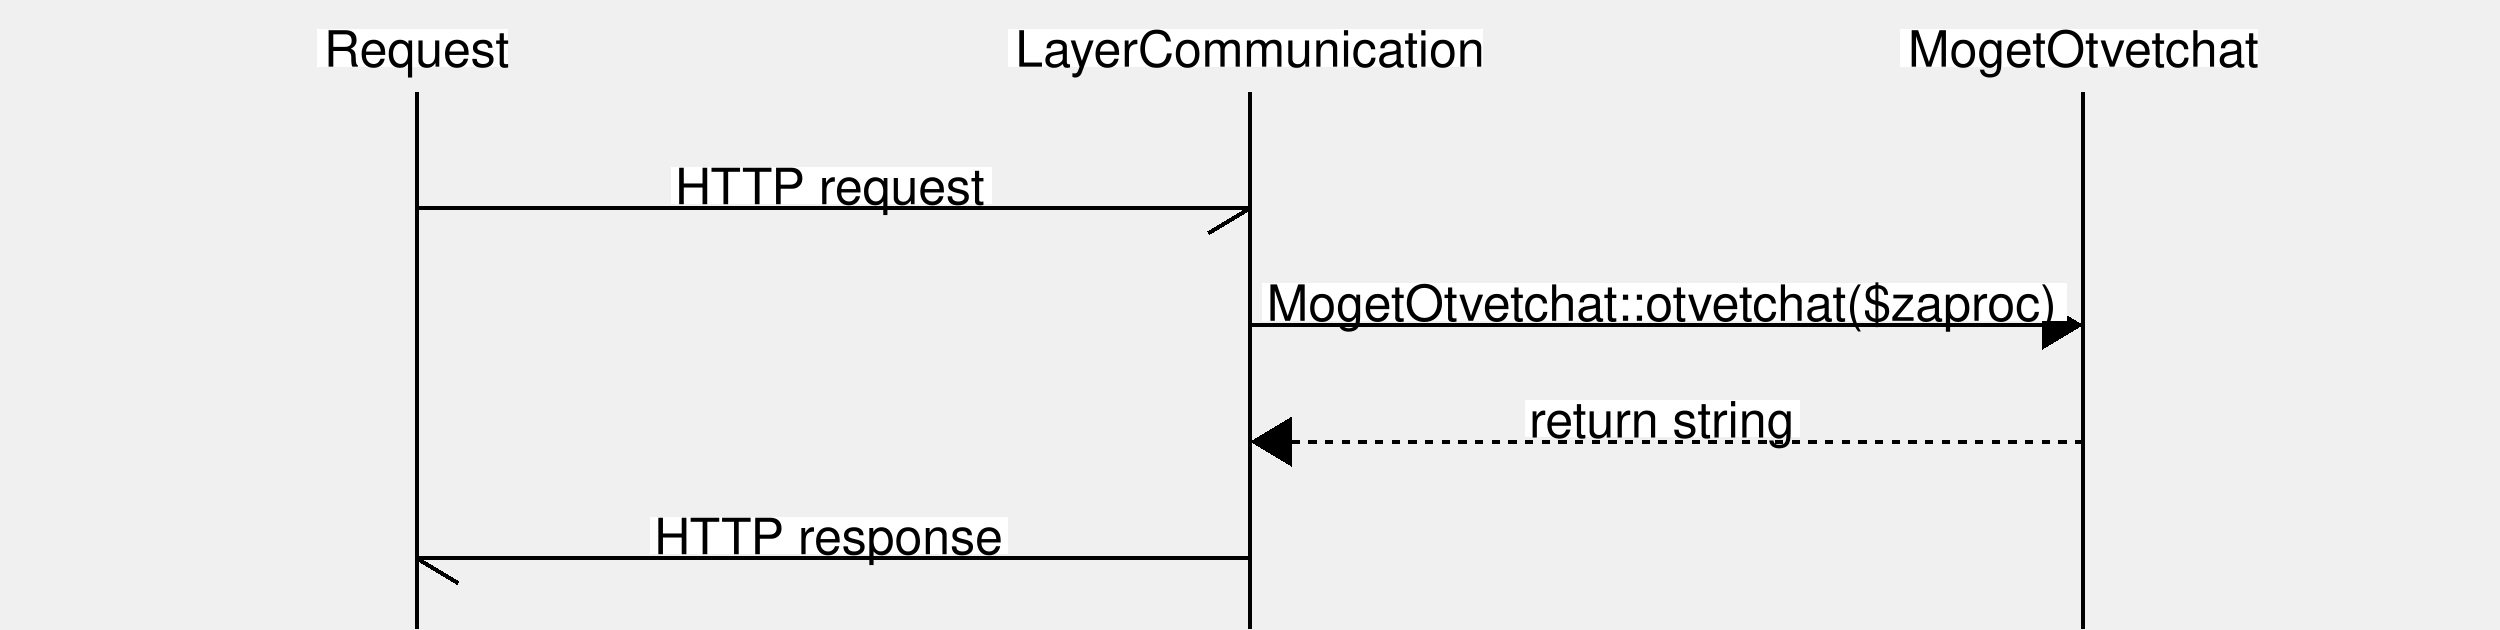
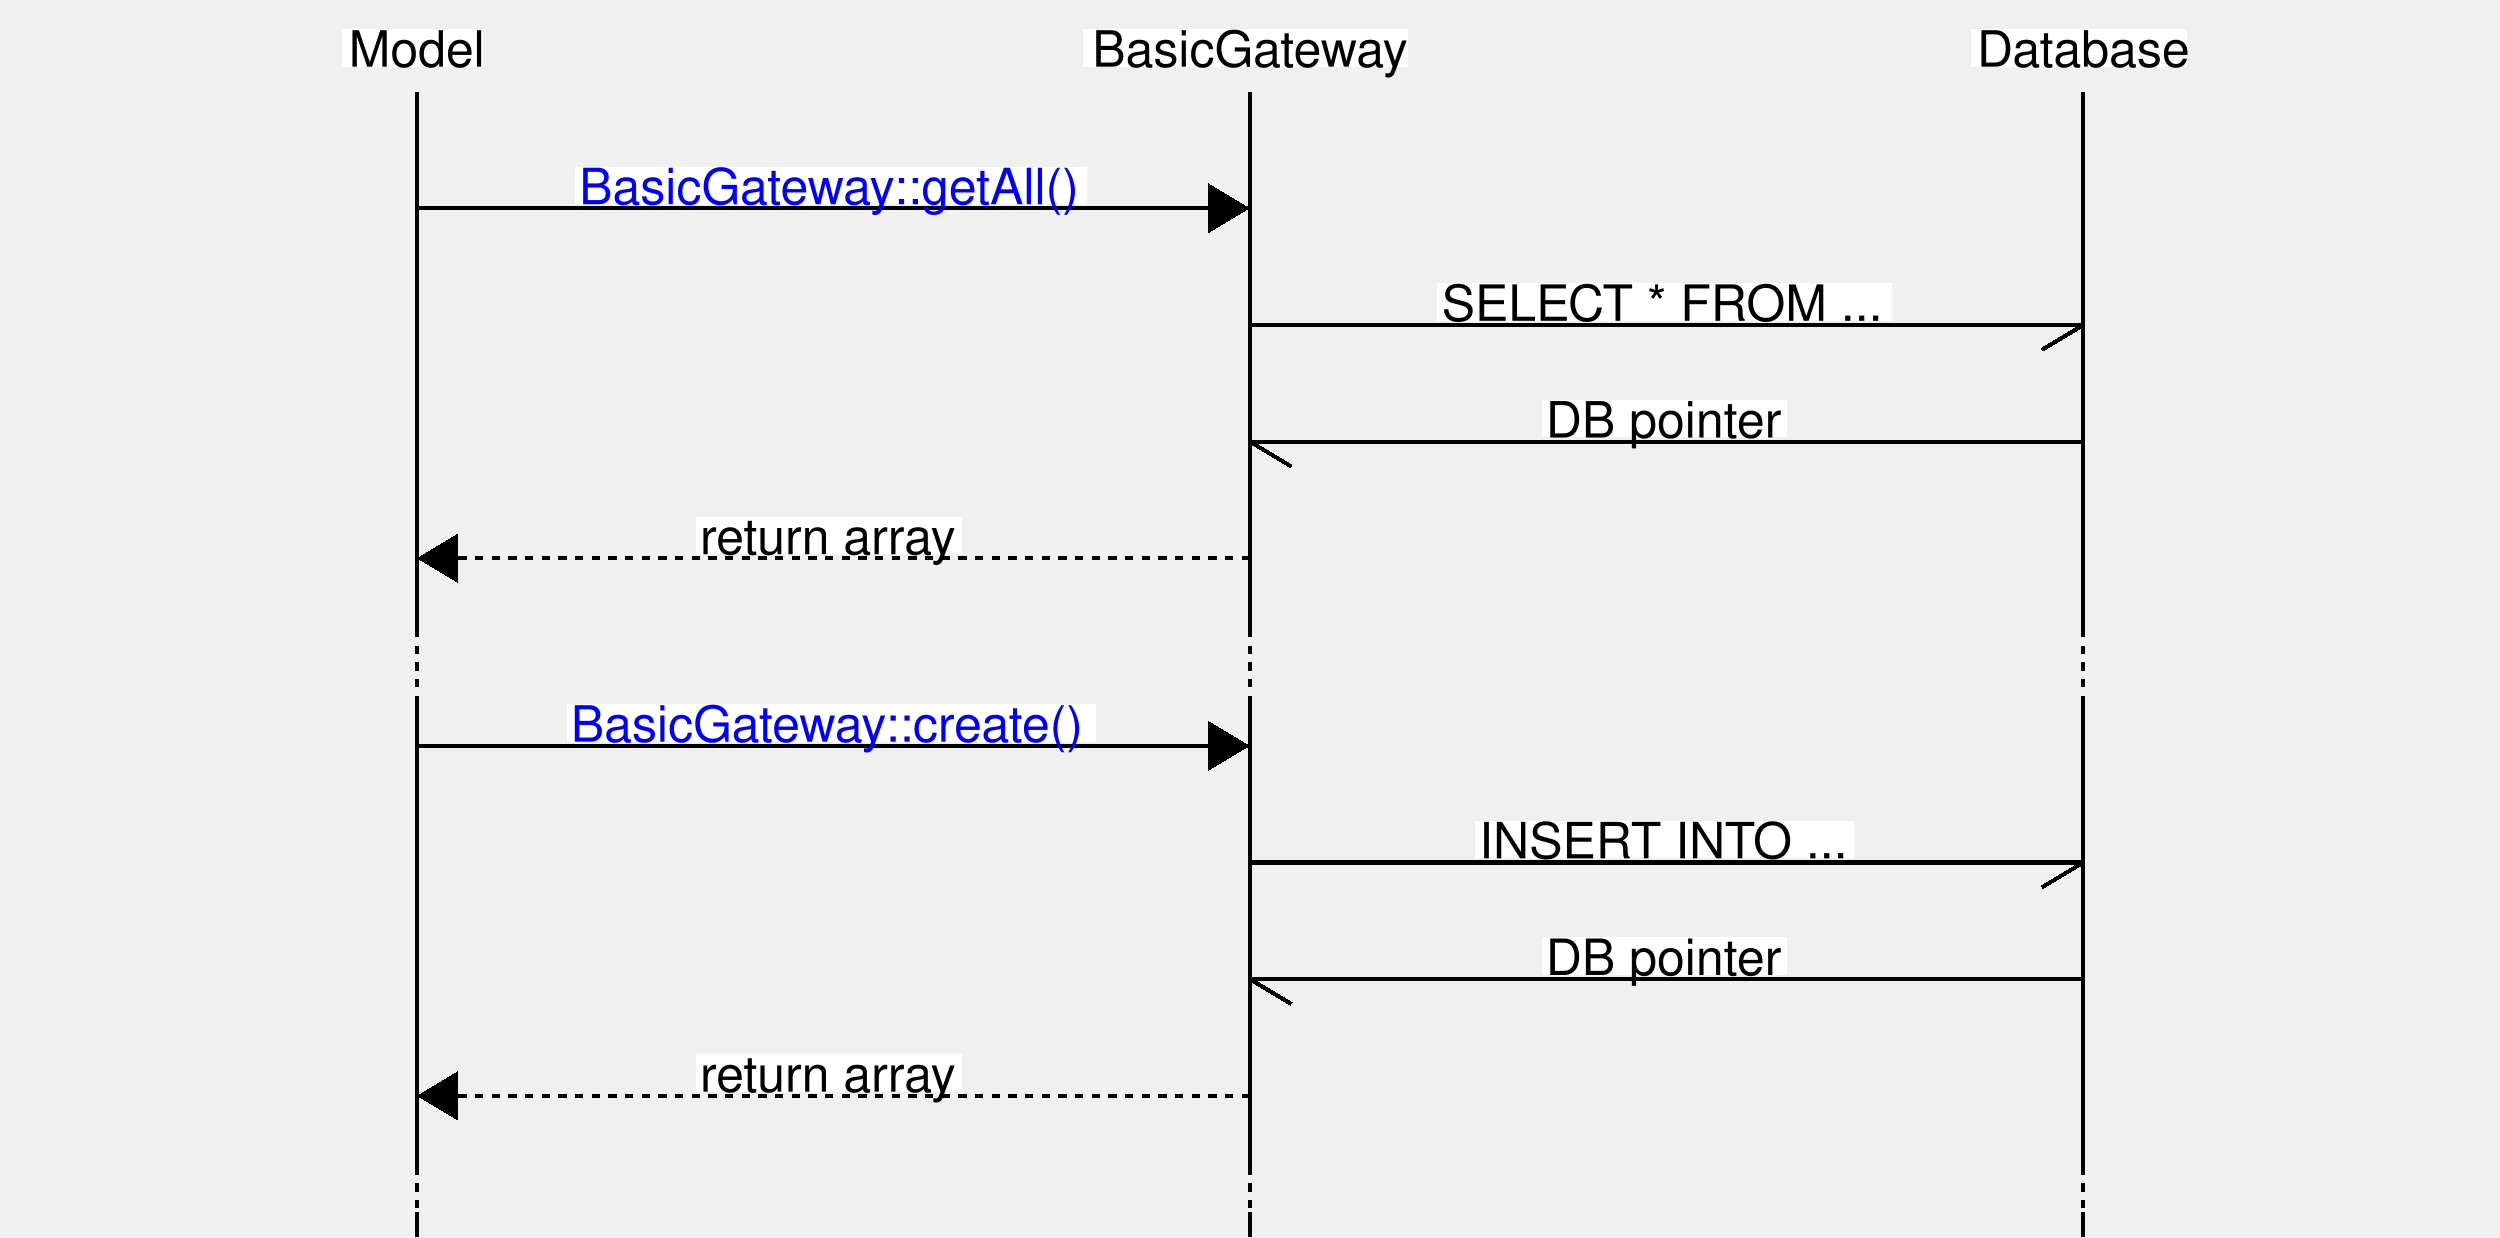
- <svg xmlns="http://www.w3.org/2000/svg" version="1.1" width="600px" height="151px" viewBox="0 0 600 151" shape-rendering="crispEdges" stroke-width="1" text-rendering="geometricPrecision">
-   <polygon fill="white" points="76,7 122,7 122,16 76,16" />
-   <text x="100" y="16" textLength="45" font-family="Helvetica" font-size="12" fill="black" text-anchor="middle">
+ <svg xmlns="http://www.w3.org/2000/svg" version="1.1" width="600px" height="297px" viewBox="0 0 600 297" shape-rendering="crispEdges" stroke-width="1" text-rendering="geometricPrecision">
+   <polygon fill="white" points="82,7 116,7 116,16 82,16" />
+   <text x="100" y="16" textLength="33" font-family="Helvetica" font-size="12" fill="black" text-anchor="middle">

- Request
+ Model
</text>
-   <polygon fill="white" points="242,7 356,7 356,16 242,16" />
-   <text x="300" y="16" textLength="113" font-family="Helvetica" font-size="12" fill="black" text-anchor="middle">
+   <polygon fill="white" points="260,7 338,7 338,16 260,16" />
+   <text x="300" y="16" textLength="77" font-family="Helvetica" font-size="12" fill="black" text-anchor="middle">

- LayerCommunication
+ BasicGateway
</text>
-   <polygon fill="white" points="456,7 542,7 542,16 456,16" />
-   <text x="500" y="16" textLength="85" font-family="Helvetica" font-size="12" fill="black" text-anchor="middle">
+   <polygon fill="white" points="473,7 525,7 525,16 473,16" />
+   <text x="500" y="16" textLength="51" font-family="Helvetica" font-size="12" fill="black" text-anchor="middle">

- MogetOtvetchat
+ Database
</text>
  <line x1="100" y1="22" x2="100" y2="39" stroke="black" />
  <line x1="300" y1="22" x2="300" y2="39" stroke="black" />
  <line x1="500" y1="22" x2="500" y2="39" stroke="black" />
  <line x1="100" y1="39" x2="100" y2="67" stroke="black" />
  <line x1="300" y1="39" x2="300" y2="67" stroke="black" />
  <line x1="500" y1="39" x2="500" y2="67" stroke="black" />
  <line x1="100" y1="50" x2="300" y2="50" stroke="black" />
-   <line x1="300" y1="50" x2="290" y2="56" stroke="black" />
-   <polygon fill="white" points="161,40 238,40 238,49 161,49" />
-   <text x="162" y="49" textLength="75" font-family="Helvetica" font-size="12" fill="black">
- HTTP request
+   <polygon fill="black" points="300,50 290,56 290,44" />
+   <polygon fill="white" points="138,40 261,40 261,49 138,49" />
+   <text x="139" y="49" textLength="121" font-family="Helvetica" font-size="12" fill="blue">
+ BasicGateway::getAll()
</text>
  <line x1="100" y1="67" x2="100" y2="95" stroke="black" />
  <line x1="300" y1="67" x2="300" y2="95" stroke="black" />
  <line x1="500" y1="67" x2="500" y2="95" stroke="black" />
  <line x1="300" y1="78" x2="500" y2="78" stroke="black" />
-   <polygon fill="black" points="500,78 490,84 490,72" />
-   <polygon fill="white" points="303,68 496,68 496,77 303,77" />
-   <text x="304" y="77" textLength="191" font-family="Helvetica" font-size="12" fill="black">
- MogetOtvetchat::otvetchat($zaproc)
+   <line x1="500" y1="78" x2="490" y2="84" stroke="black" />
+   <polygon fill="white" points="345,68 454,68 454,77 345,77" />
+   <text x="346" y="77" textLength="107" font-family="Helvetica" font-size="12" fill="black">
+ SELECT * FROM ...
</text>
  <line x1="100" y1="95" x2="100" y2="123" stroke="black" />
  <line x1="300" y1="95" x2="300" y2="123" stroke="black" />
  <line x1="500" y1="95" x2="500" y2="123" stroke="black" />
-   <line x1="500" y1="106" x2="300" y2="106" stroke="black" stroke-dasharray="2,2" />
-   <polygon fill="black" points="300,106 310,112 310,100" />
-   <polygon fill="white" points="366,96 432,96 432,105 366,105" />
-   <text x="367" y="105" textLength="64" font-family="Helvetica" font-size="12" fill="black">
- return string
+   <line x1="500" y1="106" x2="300" y2="106" stroke="black" />
+   <line x1="300" y1="106" x2="310" y2="112" stroke="black" />
+   <polygon fill="white" points="370,96 429,96 429,105 370,105" />
+   <text x="371" y="105" textLength="57" font-family="Helvetica" font-size="12" fill="black">
+ DB pointer
</text>
  <line x1="100" y1="123" x2="100" y2="151" stroke="black" />
  <line x1="300" y1="123" x2="300" y2="151" stroke="black" />
  <line x1="500" y1="123" x2="500" y2="151" stroke="black" />
-   <line x1="300" y1="134" x2="100" y2="134" stroke="black" />
-   <line x1="100" y1="134" x2="110" y2="140" stroke="black" />
-   <polygon fill="white" points="156,124 242,124 242,133 156,133" />
-   <text x="157" y="133" textLength="84" font-family="Helvetica" font-size="12" fill="black">
- HTTP response
+   <line x1="300" y1="134" x2="100" y2="134" stroke="black" stroke-dasharray="2,2" />
+   <polygon fill="black" points="100,134 110,140 110,128" />
+   <polygon fill="white" points="167,124 231,124 231,133 167,133" />
+   <text x="168" y="133" textLength="62" font-family="Helvetica" font-size="12" fill="black">
+ return array
</text>
-   <line x1="100" y1="145" x2="100" y2="151" stroke="black" />
-   <line x1="300" y1="145" x2="300" y2="151" stroke="black" />
-   <line x1="500" y1="145" x2="500" y2="151" stroke="black" />
+   <line x1="100" y1="151" x2="100" y2="168" stroke="black" stroke-dasharray="2,2" />
+   <line x1="300" y1="151" x2="300" y2="168" stroke="black" stroke-dasharray="2,2" />
+   <line x1="500" y1="151" x2="500" y2="168" stroke="black" stroke-dasharray="2,2" />
+   <line x1="100" y1="168" x2="100" y2="196" stroke="black" />
+   <line x1="300" y1="168" x2="300" y2="196" stroke="black" />
+   <line x1="500" y1="168" x2="500" y2="196" stroke="black" />
+   <line x1="100" y1="179" x2="300" y2="179" stroke="black" />
+   <polygon fill="black" points="300,179 290,185 290,173" />
+   <polygon fill="white" points="136,169 263,169 263,178 136,178" />
+   <text x="137" y="178" textLength="125" font-family="Helvetica" font-size="12" fill="blue">
+ BasicGateway::create()
+ </text>
+   <line x1="100" y1="196" x2="100" y2="224" stroke="black" />
+   <line x1="300" y1="196" x2="300" y2="224" stroke="black" />
+   <line x1="500" y1="196" x2="500" y2="224" stroke="black" />
+   <line x1="300" y1="207" x2="500" y2="207" stroke="black" />
+   <line x1="500" y1="207" x2="490" y2="213" stroke="black" />
+   <polygon fill="white" points="354,197 445,197 445,206 354,206" />
+   <text x="355" y="206" textLength="89" font-family="Helvetica" font-size="12" fill="black">
+ INSERT INTO ...
+ </text>
+   <line x1="100" y1="224" x2="100" y2="252" stroke="black" />
+   <line x1="300" y1="224" x2="300" y2="252" stroke="black" />
+   <line x1="500" y1="224" x2="500" y2="252" stroke="black" />
+   <line x1="500" y1="235" x2="300" y2="235" stroke="black" />
+   <line x1="300" y1="235" x2="310" y2="241" stroke="black" />
+   <polygon fill="white" points="370,225 429,225 429,234 370,234" />
+   <text x="371" y="234" textLength="57" font-family="Helvetica" font-size="12" fill="black">
+ DB pointer
+ </text>
+   <line x1="100" y1="252" x2="100" y2="280" stroke="black" />
+   <line x1="300" y1="252" x2="300" y2="280" stroke="black" />
+   <line x1="500" y1="252" x2="500" y2="280" stroke="black" />
+   <line x1="300" y1="263" x2="100" y2="263" stroke="black" stroke-dasharray="2,2" />
+   <polygon fill="black" points="100,263 110,269 110,257" />
+   <polygon fill="white" points="167,253 231,253 231,262 167,262" />
+   <text x="168" y="262" textLength="62" font-family="Helvetica" font-size="12" fill="black">
+ return array
+ </text>
+   <line x1="100" y1="280" x2="100" y2="297" stroke="black" stroke-dasharray="2,2" />
+   <line x1="300" y1="280" x2="300" y2="297" stroke="black" stroke-dasharray="2,2" />
+   <line x1="500" y1="280" x2="500" y2="297" stroke="black" stroke-dasharray="2,2" />
+   <line x1="100" y1="291" x2="100" y2="297" stroke="black" />
+   <line x1="300" y1="291" x2="300" y2="297" stroke="black" />
+   <line x1="500" y1="291" x2="500" y2="297" stroke="black" />
</svg>
